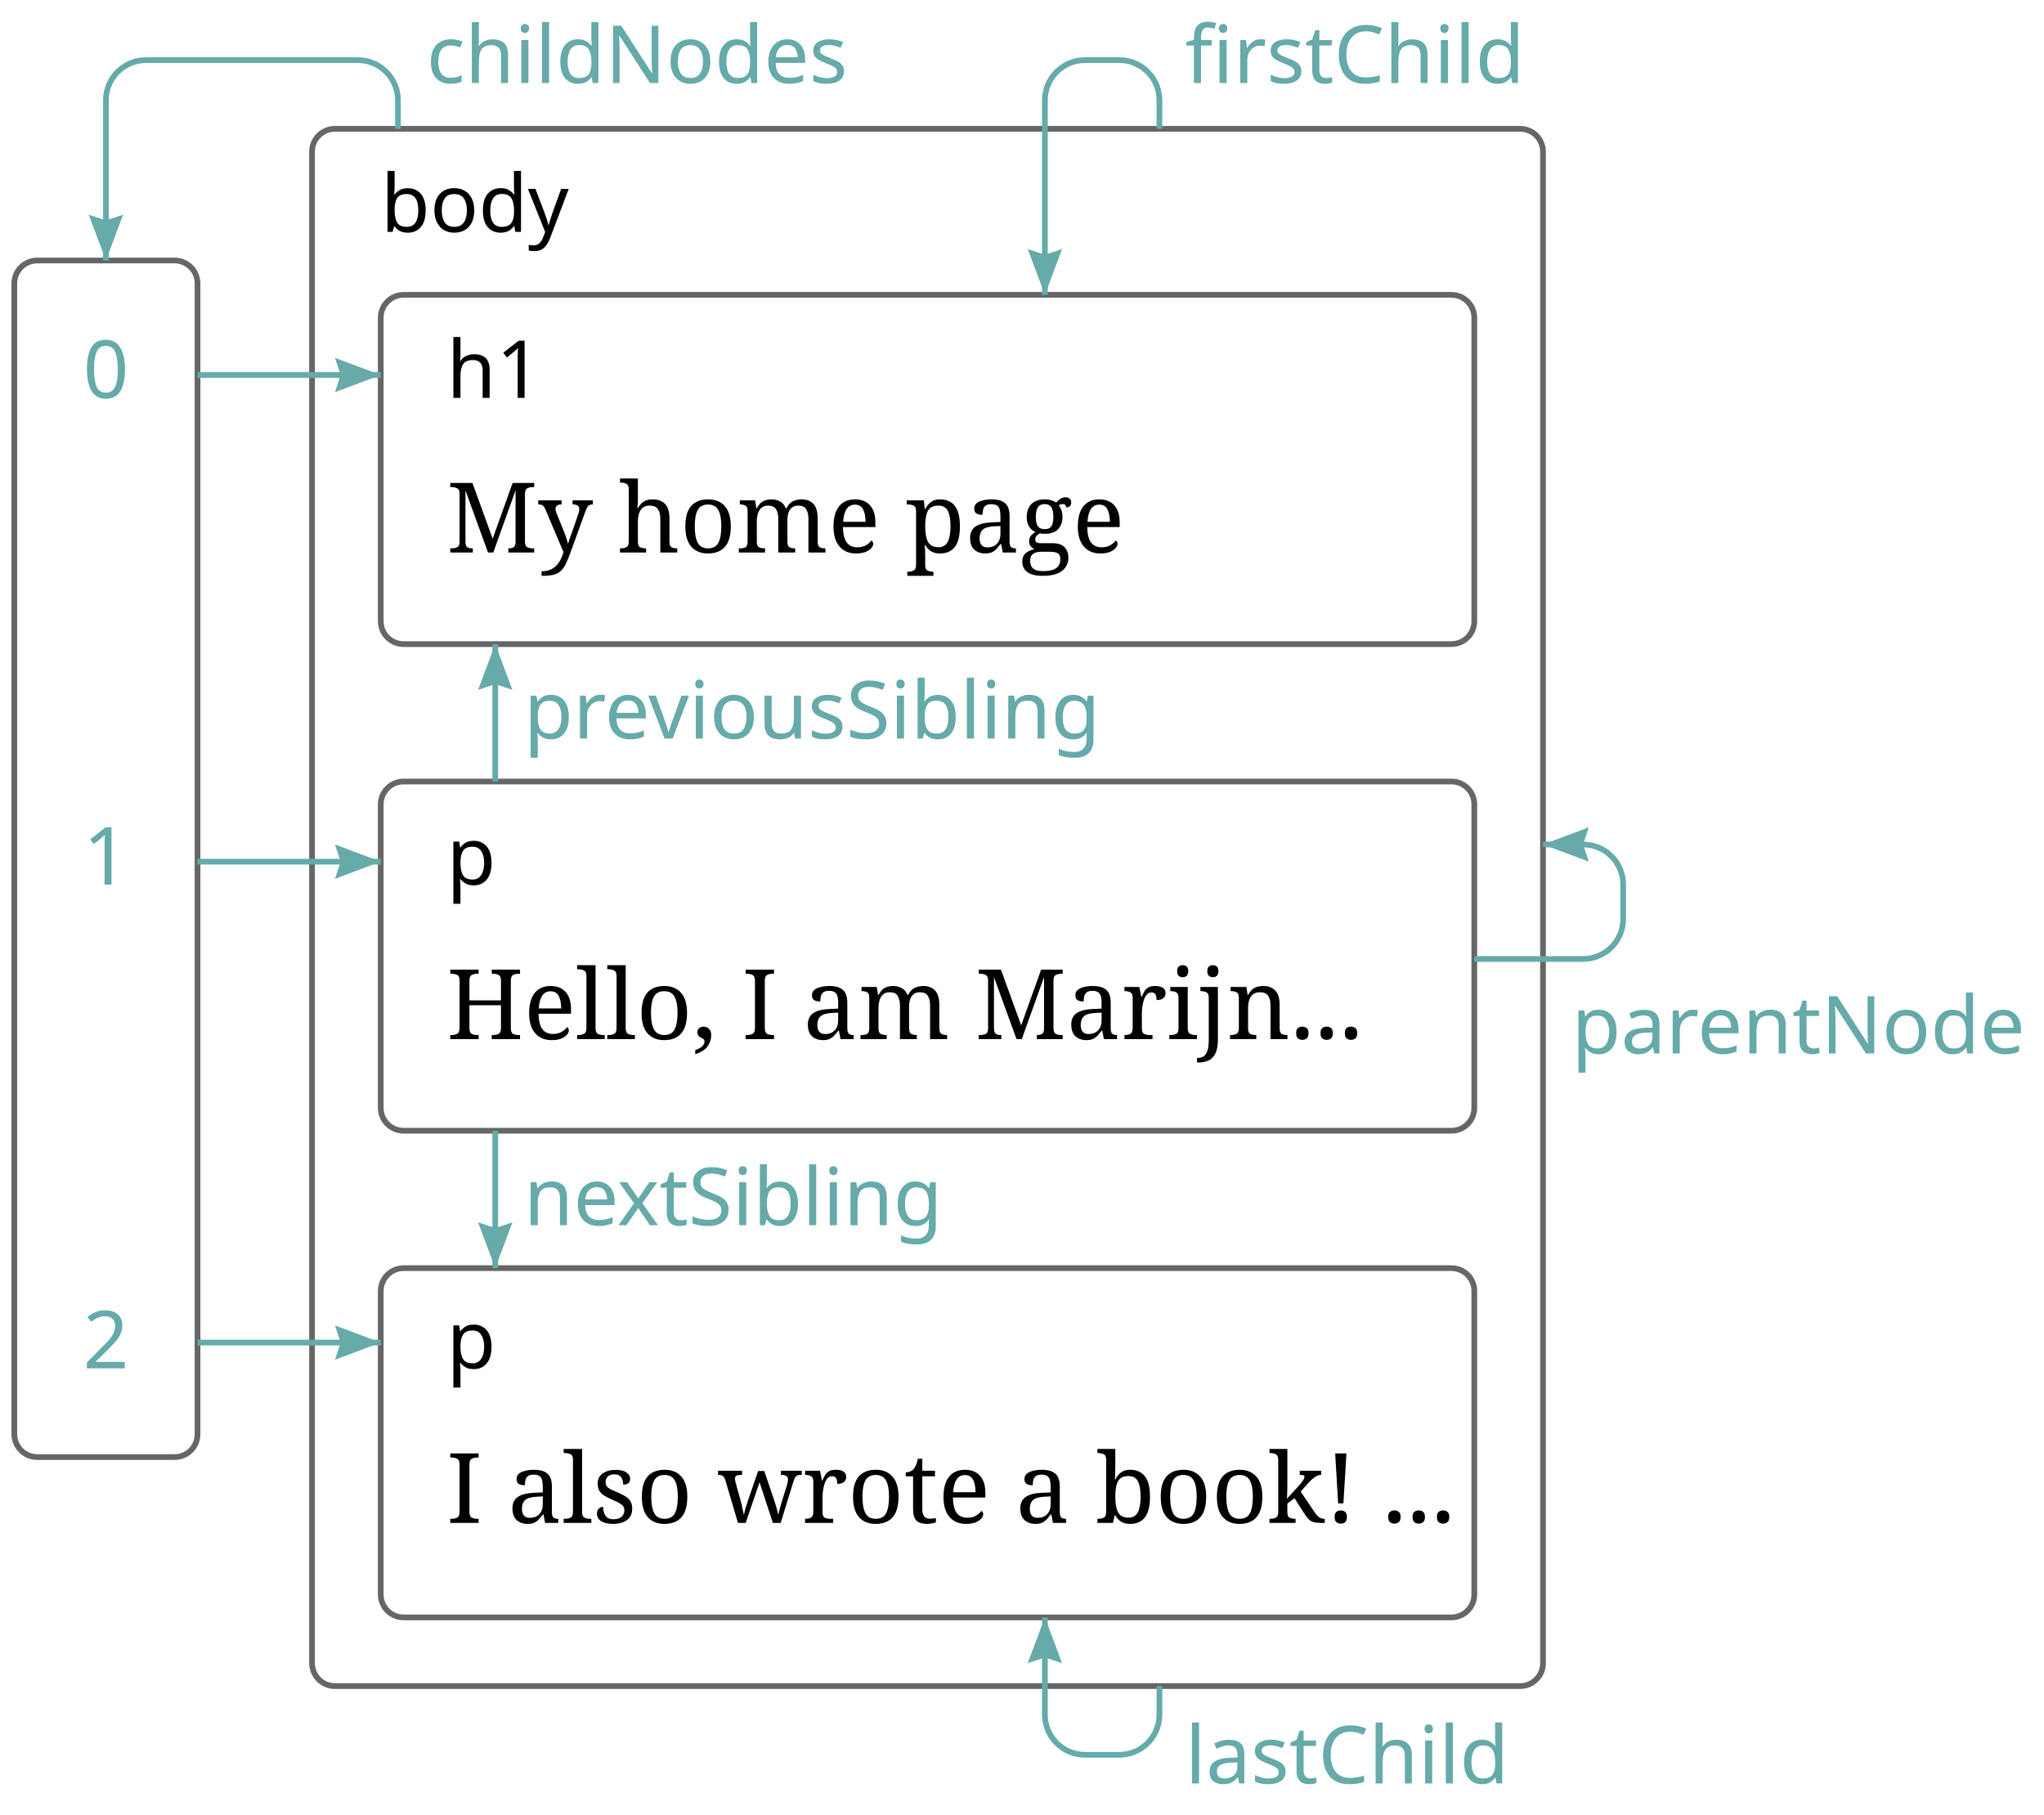
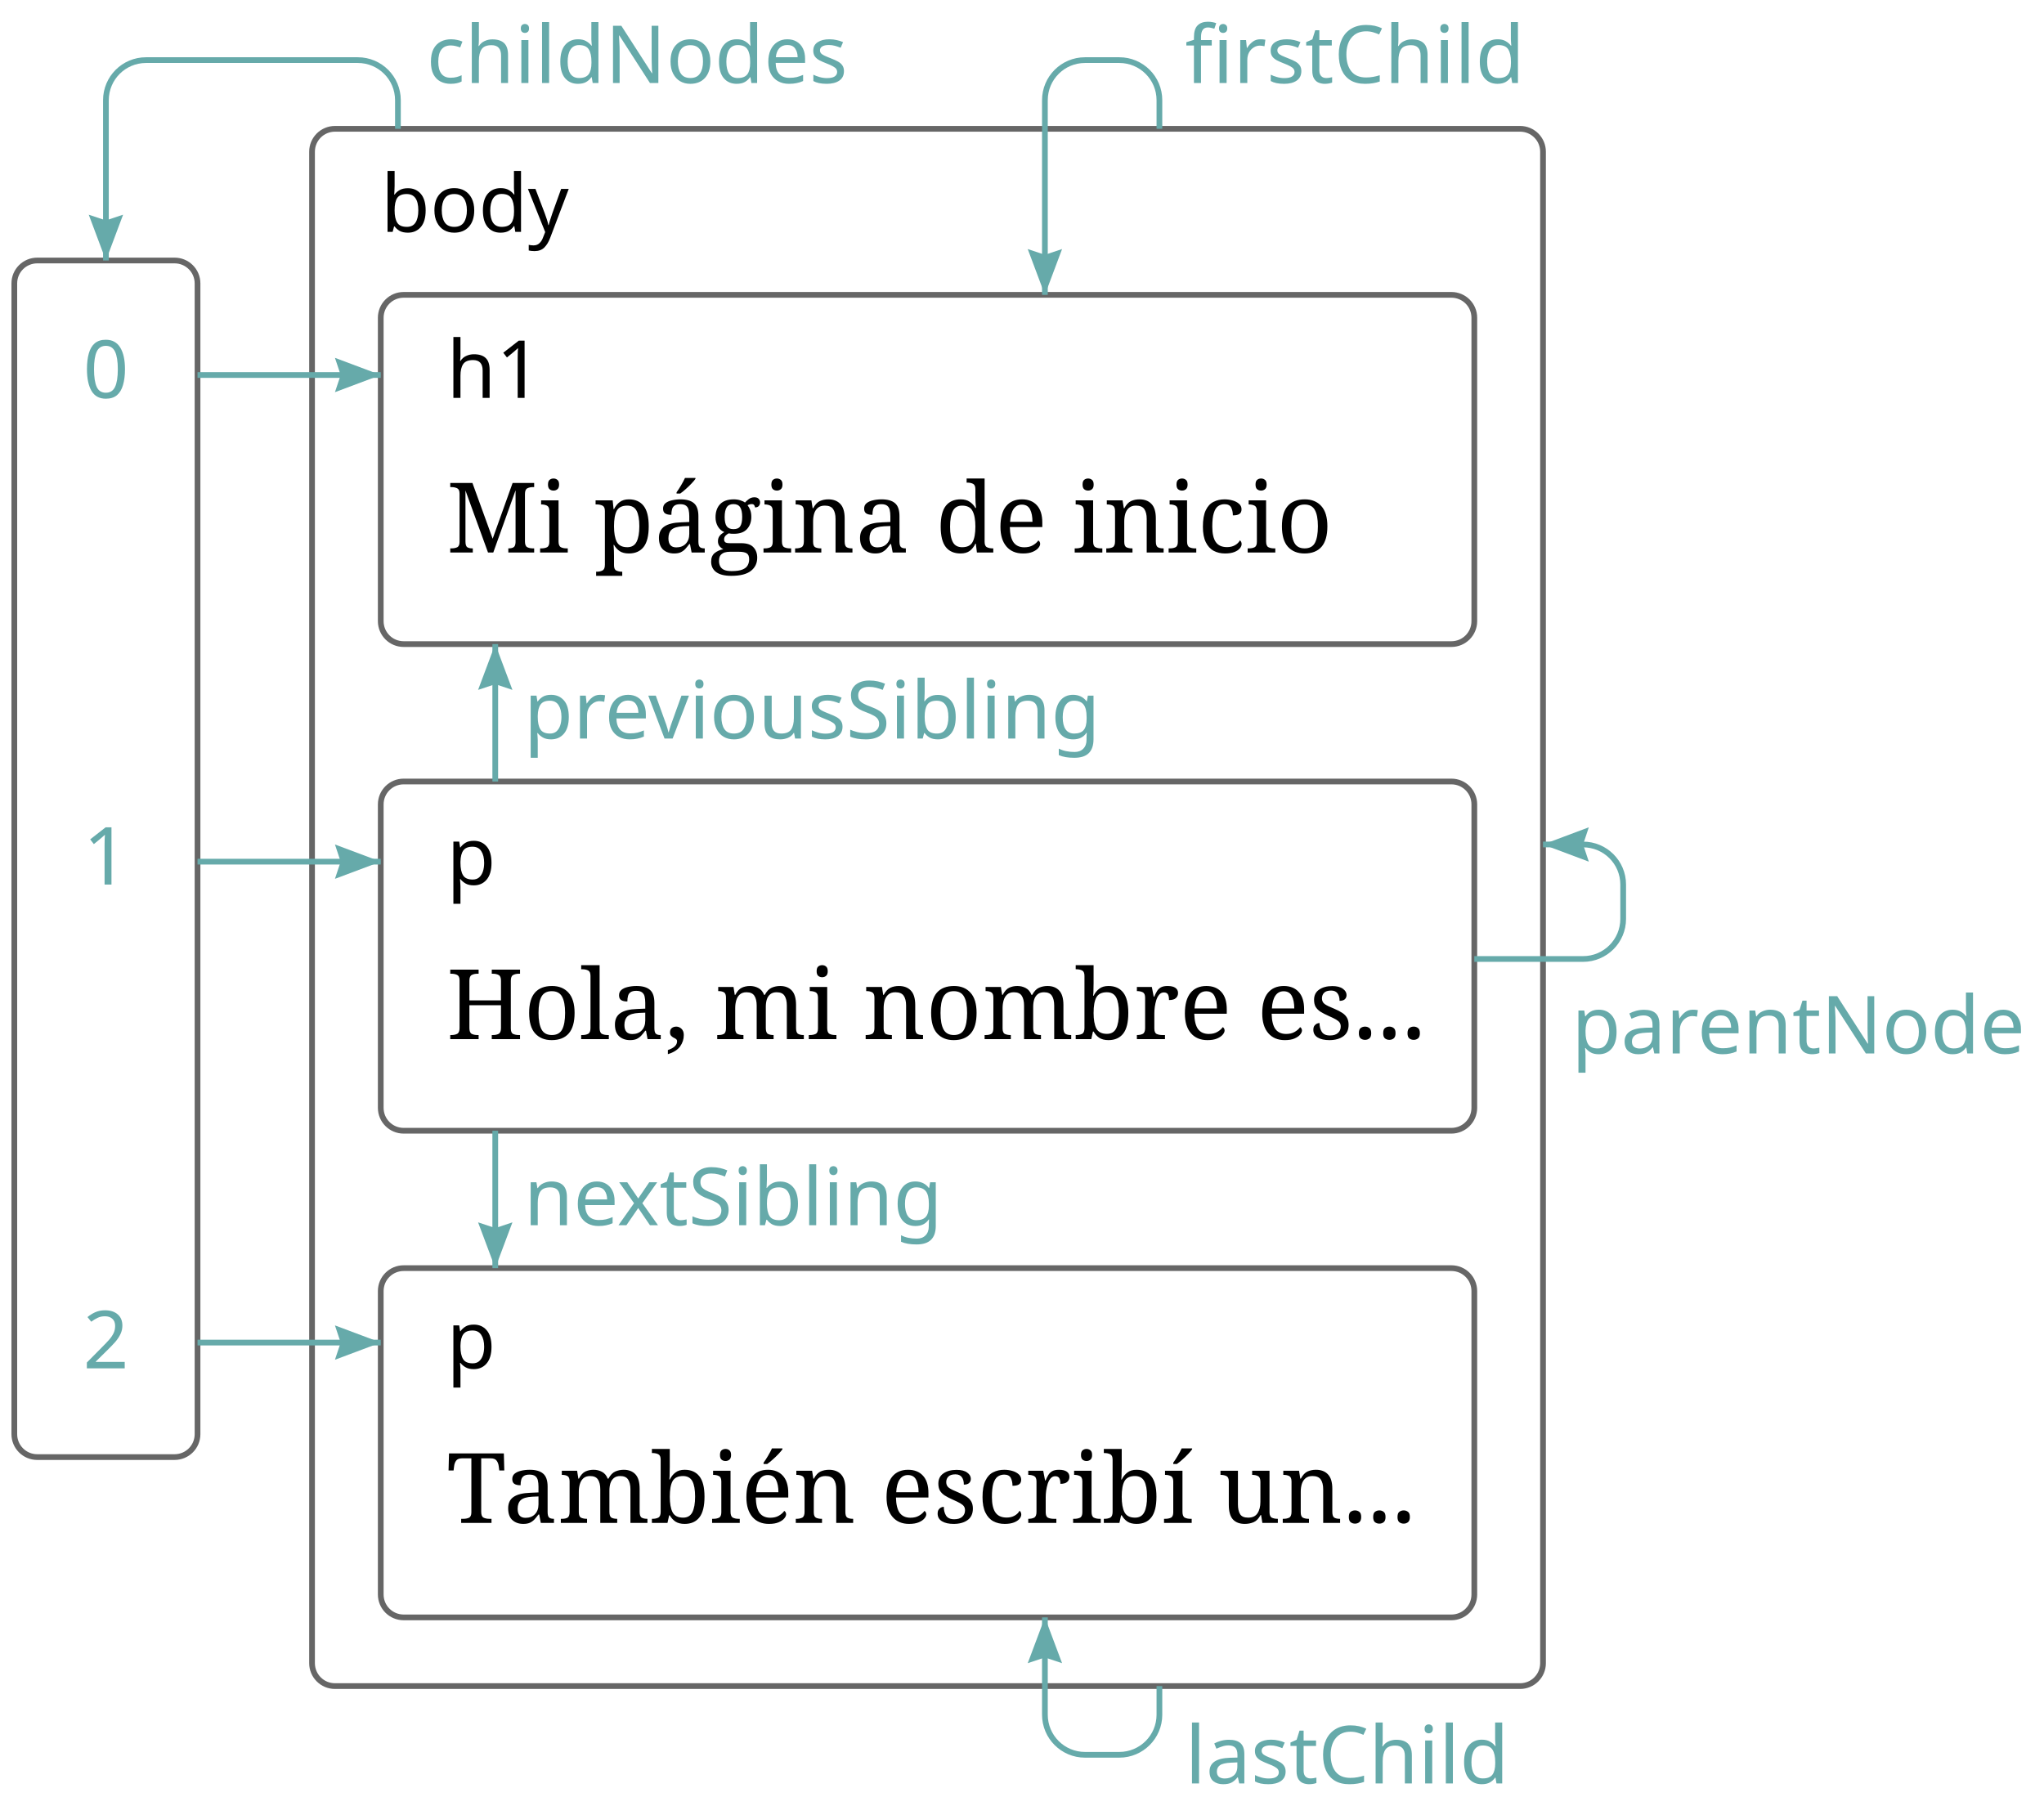
<svg xmlns="http://www.w3.org/2000/svg" width="357" height="317" viewBox="-245 -250 357 317">
  <style type="text/css">
    @font-face {
      font-family: 'PT Mono';
      font-style: normal;
      font-weight: 400;
      src: local('PT Mono'), local('PTMono-Regular'), url(http://themes.googleusercontent.com/static/fonts/ptmono/v1/jmle3kzCPnW8O7_gZGRDlQ.woff) format('woff');
    }
    .leaf {
      font-family: "Georgia";
      font-size: 17px;
    }
    .wraptext, .linktext, .index {
      font-family: "PT Mono";
      font-size: 14px;
    }
    .wrap {
      border-radius: 4px;
      stroke: #666;
      fill: none;
    }
    .link { stroke: #6aa; }
    .linktext, .index { fill: #6aa; }
  </style>
  <g>
-     <text x="-167" y="16" class="leaf">I also wrote a book! ...</text>
+     <text x="-167" y="16" class="leaf">También escribí un...</text>
    <text x="-167" y="-11" class="wraptext">p</text>
    <rect x="-178.5" y="-28.5" width="191" height="61" class="wrap" rx="4" ry="4" />
-     <text x="-167" y="-68.5" class="leaf">Hello, I am Marijn...</text>
+     <text x="-167" y="-68.5" class="leaf">Hola, mi nombre es...</text>
    <text x="-167" y="-95.5" class="wraptext">p</text>
    <rect x="-178.5" y="-113.5" width="191" height="61" class="wrap" rx="4" ry="4" />
-     <text x="-167" y="-153.5" class="leaf">My home page</text>
+     <text x="-167" y="-153.5" class="leaf">Mi página de inicio</text>
    <text x="-167" y="-180.5" class="wraptext">h1</text>
    <rect x="-178.5" y="-198.5" width="191" height="61" class="wrap" rx="4" ry="4" />
    <text x="-178.5" y="-209.5" class="wraptext">body</text>
    <rect x="-190.5" y="-227.5" width="215" height="272" class="wrap" rx="4" ry="4" />
    <text x="-230.5" y="-180.5" class="index">0</text>
    <text x="-230.5" y="-95.5" class="index">1</text>
    <text x="-230.5" y="-11" class="index">2</text>
    <rect x="-242.5" y="-204.5" width="32" height="209" class="wrap" rx="4" ry="4" />
    <path d="M -210.5 -184.5 L -178.5 -184.5" class="link" fill="none" />
    <path d="M 0 0 L 3 8 L 0 7 L -3 8 Z" stroke="none" fill="rgb(102, 170, 170)" transform="translate(-178.5 -184.5) rotate(90) scale(1)" />
    <path d="M -210.5 -99.5 L -178.5 -99.5" class="link" fill="none" />
    <path d="M 0 0 L 3 8 L 0 7 L -3 8 Z" stroke="none" fill="rgb(102, 170, 170)" transform="translate(-178.5 -99.5) rotate(90) scale(1)" />
    <path d="M -210.5 -15.5 L -178.5 -15.5" class="link" fill="none" />
    <path d="M 0 0 L 3 8 L 0 7 L -3 8 Z" stroke="none" fill="rgb(102, 170, 170)" transform="translate(-178.5 -15.5) rotate(90) scale(1)" />
    <path d="M -175.5 -227.5 L -175.5 -232.5 A 7 7 0 0 0 -182.5 -239.5 L -219.5 -239.5 A 7 7 0 0 0 -226.5 -232.5 L -226.5 -204.5" class="link" fill="none" />
    <path d="M 0 0 L 3 8 L 0 7 L -3 8 Z" stroke="none" fill="rgb(102, 170, 170)" transform="translate(-226.5 -204.5) rotate(180) scale(1)" />
    <text x="-170.5" y="-235.5" class="linktext">childNodes</text>
    <path d="M -42.5 -227.5 L -42.5 -232.5 A 7 7 0 0 0 -49.5 -239.5 L -55.5 -239.5 A 7 7 0 0 0 -62.5 -232.5 L -62.5 -198.5" class="link" fill="none" />
    <path d="M 0 0 L 3 8 L 0 7 L -3 8 Z" stroke="none" fill="rgb(102, 170, 170)" transform="translate(-62.5 -198.5) rotate(180) scale(1)" />
    <text x="-38" y="-235.5" class="linktext">firstChild</text>
    <path d="M -42.5 44.5 L -42.5 49.5 A 7 7 0 0 1 -49.5 56.5 L -55.5 56.5 A 7 7 0 0 1 -62.5 49.5 L -62.5 32.5" class="link" fill="none" />
    <path d="M 0 0 L 3 8 L 0 7 L -3 8 Z" stroke="none" fill="rgb(102, 170, 170)" transform="translate(-62.5 32.5) scale(1)" />
    <text x="-38" y="61.5" class="linktext">lastChild</text>
    <path d="M -158.5 -113.5 L -158.5 -137.5" class="link" fill="none" />
    <path d="M 0 0 L 3 8 L 0 7 L -3 8 Z" stroke="none" fill="rgb(102, 170, 170)" transform="translate(-158.5 -137.5) scale(1)" />
    <text x="-153.5" y="-121" class="linktext">previousSibling</text>
    <path d="M -158.5 -52.5 L -158.5 -28.5" class="link" fill="none" />
    <path d="M 0 0 L 3 8 L 0 7 L -3 8 Z" stroke="none" fill="rgb(102, 170, 170)" transform="translate(-158.5 -28.5) rotate(180) scale(1)" />
    <text x="-153.5" y="-36" class="linktext">nextSibling</text>
    <path d="M 12.5 -82.5 L 31.5 -82.5 A 7 7 0 0 0 38.5 -89.5 L 38.5 -95.5 A 7 7 0 0 0 31.5 -102.5 L 31.5 -102.5 L 24.5 -102.5" class="link" fill="none" />
    <path d="M 0 0 L 3 8 L 0 7 L -3 8 Z" stroke="none" fill="rgb(102, 170, 170)" transform="translate(24.5 -102.5) rotate(270) scale(1)" />
    <text x="29.5" y="-66" class="linktext">parentNode</text>
  </g>
</svg>
